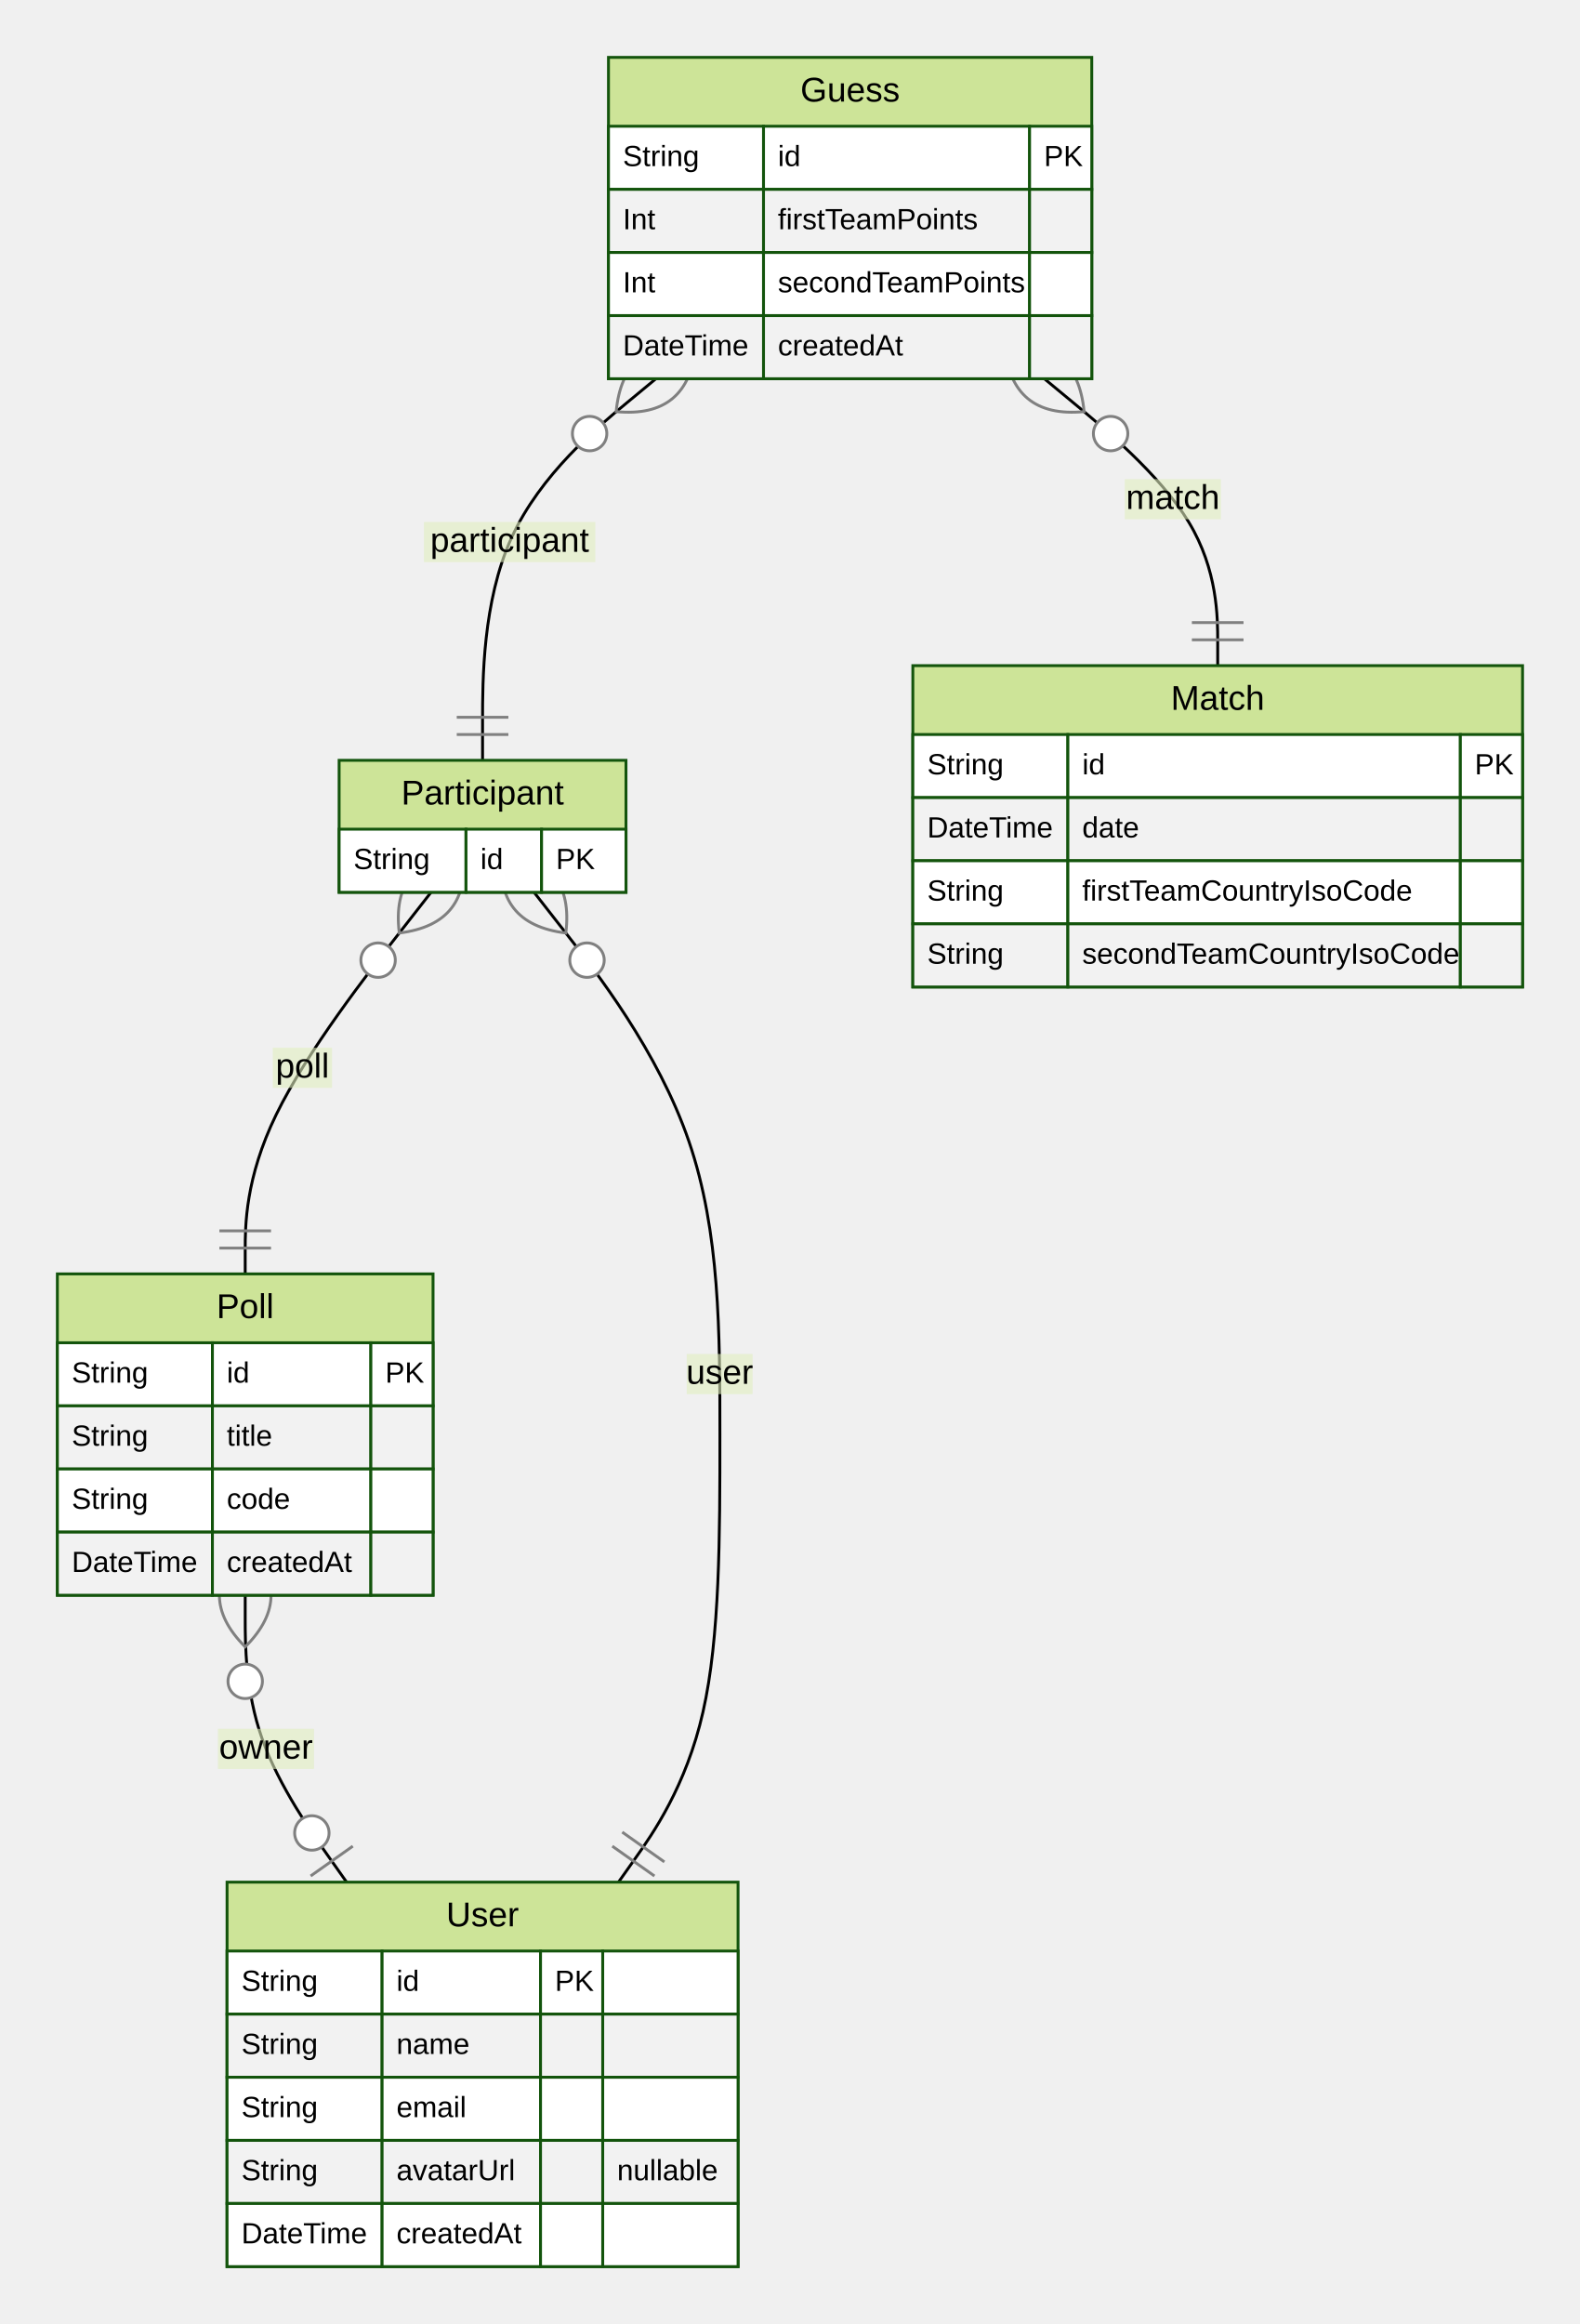
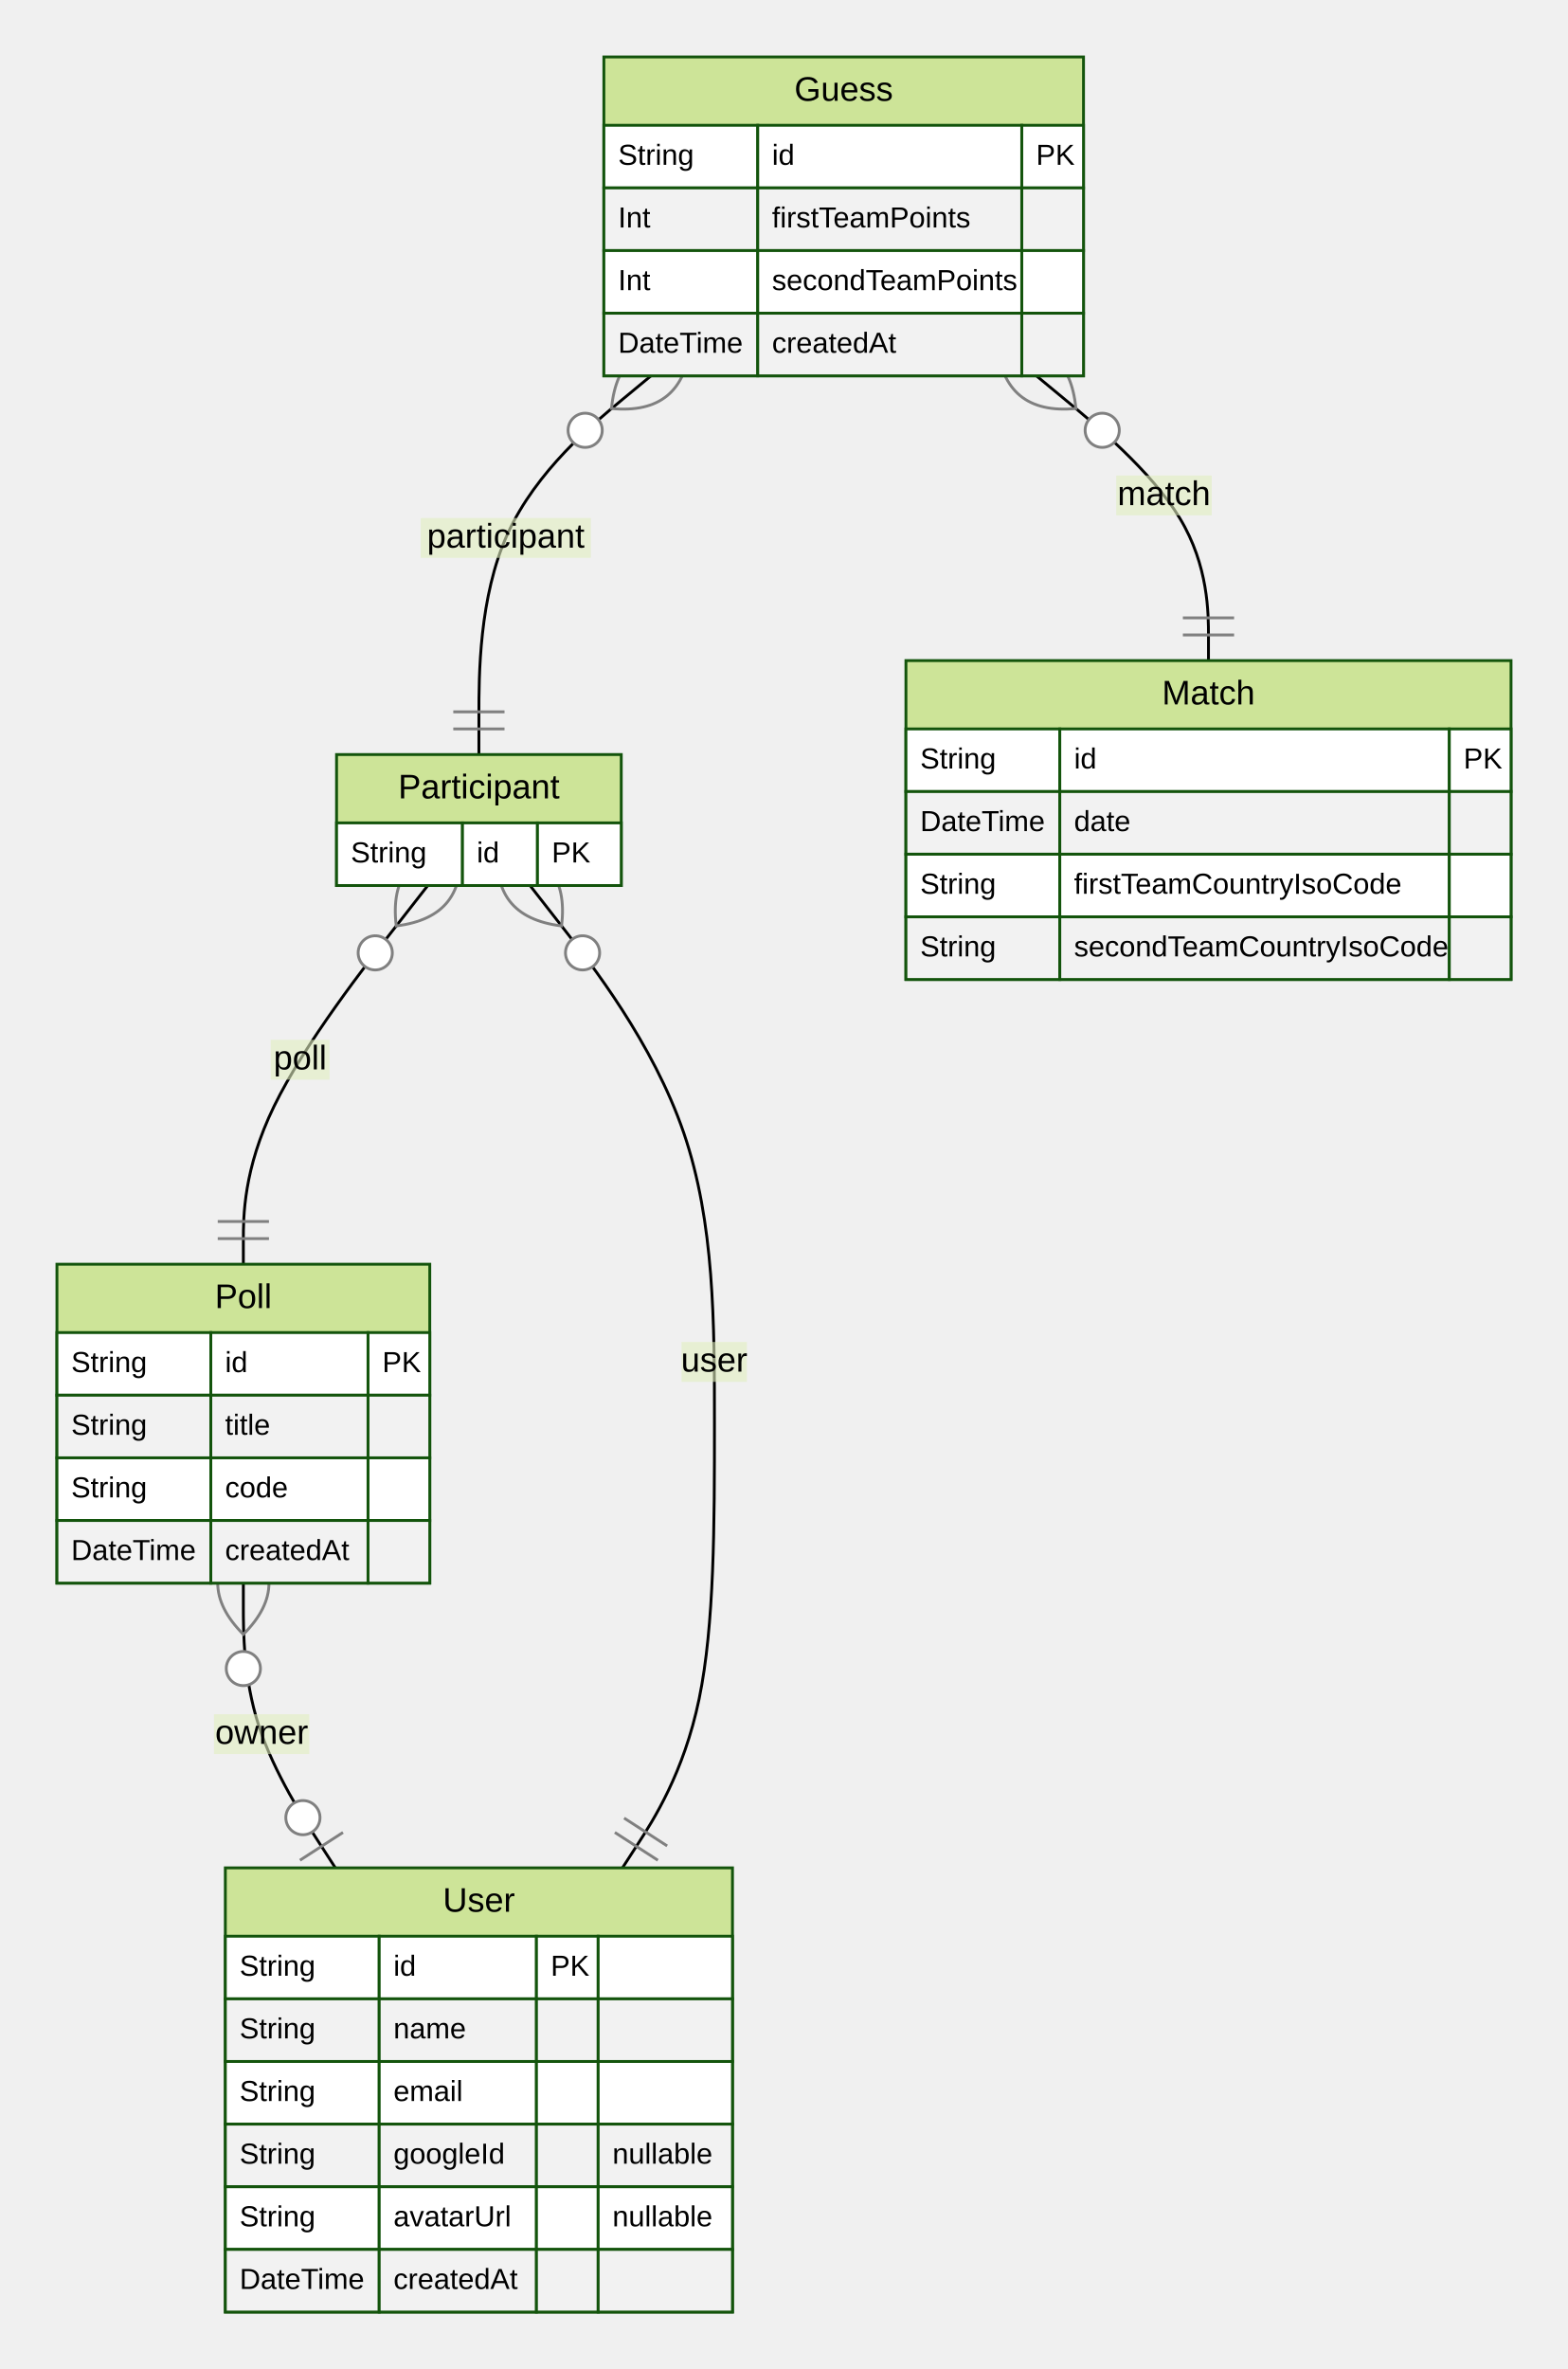
- <svg xmlns="http://www.w3.org/2000/svg" aria-labelledby="chart-title-mermaid-0 chart-desc-mermaid-0" role="img" viewBox="0 0 550.773 810" style="max-width: 550.773px; background-color: white;" width="100%" id="mermaid-0">
+ <svg xmlns="http://www.w3.org/2000/svg" aria-labelledby="chart-title-mermaid-0 chart-desc-mermaid-0" role="img" viewBox="0 0 550.773 832" style="max-width: 550.773px; background-color: white;" width="100%" id="mermaid-0">
  <style>#mermaid-0 {font-family:"trebuchet ms",verdana,arial,sans-serif;font-size:16px;fill:#000000;}#mermaid-0 .error-icon{fill:#552222;}#mermaid-0 .error-text{fill:#552222;stroke:#552222;}#mermaid-0 .edge-thickness-normal{stroke-width:2px;}#mermaid-0 .edge-thickness-thick{stroke-width:3.5px;}#mermaid-0 .edge-pattern-solid{stroke-dasharray:0;}#mermaid-0 .edge-pattern-dashed{stroke-dasharray:3;}#mermaid-0 .edge-pattern-dotted{stroke-dasharray:2;}#mermaid-0 .marker{fill:#000000;stroke:#000000;}#mermaid-0 .marker.cross{stroke:#000000;}#mermaid-0 svg{font-family:"trebuchet ms",verdana,arial,sans-serif;font-size:16px;}#mermaid-0 .entityBox{fill:#cde498;stroke:#13540c;}#mermaid-0 .attributeBoxOdd{fill:#ffffff;stroke:#13540c;}#mermaid-0 .attributeBoxEven{fill:#f2f2f2;stroke:#13540c;}#mermaid-0 .relationshipLabelBox{fill:hsl(78.158, 58.462%, 84.51%);opacity:0.7;background-color:hsl(78.158, 58.462%, 84.51%);}#mermaid-0 .relationshipLabelBox rect{opacity:0.5;}#mermaid-0 .relationshipLine{stroke:#000000;}#mermaid-0 :root{--mermaid-font-family:"trebuchet ms",verdana,arial,sans-serif;}</style>
  <g />
  <defs>
    <marker orient="auto" markerHeight="18" markerWidth="18" refY="9" refX="0" id="ONLY_ONE_START">
      <path d="M9,0 L9,18 M15,0 L15,18" fill="none" stroke="gray" />
    </marker>
  </defs>
  <defs>
    <marker orient="auto" markerHeight="18" markerWidth="18" refY="9" refX="18" id="ONLY_ONE_END">
      <path d="M3,0 L3,18 M9,0 L9,18" fill="none" stroke="gray" />
    </marker>
  </defs>
  <defs>
    <marker orient="auto" markerHeight="18" markerWidth="30" refY="9" refX="0" id="ZERO_OR_ONE_START">
      <circle r="6" cy="9" cx="21" fill="white" stroke="gray" />
      <path d="M9,0 L9,18" fill="none" stroke="gray" />
    </marker>
  </defs>
  <defs>
    <marker orient="auto" markerHeight="18" markerWidth="30" refY="9" refX="30" id="ZERO_OR_ONE_END">
      <circle r="6" cy="9" cx="9" fill="white" stroke="gray" />
      <path d="M21,0 L21,18" fill="none" stroke="gray" />
    </marker>
  </defs>
  <defs>
    <marker orient="auto" markerHeight="36" markerWidth="45" refY="18" refX="18" id="ONE_OR_MORE_START">
      <path d="M0,18 Q 18,0 36,18 Q 18,36 0,18 M42,9 L42,27" fill="none" stroke="gray" />
    </marker>
  </defs>
  <defs>
    <marker orient="auto" markerHeight="36" markerWidth="45" refY="18" refX="27" id="ONE_OR_MORE_END">
      <path d="M3,9 L3,27 M9,18 Q27,0 45,18 Q27,36 9,18" fill="none" stroke="gray" />
    </marker>
  </defs>
  <defs>
    <marker orient="auto" markerHeight="36" markerWidth="57" refY="18" refX="18" id="ZERO_OR_MORE_START">
      <circle r="6" cy="18" cx="48" fill="white" stroke="gray" />
      <path d="M0,18 Q18,0 36,18 Q18,36 0,18" fill="none" stroke="gray" />
    </marker>
  </defs>
  <defs>
    <marker orient="auto" markerHeight="36" markerWidth="57" refY="18" refX="39" id="ZERO_OR_MORE_END">
      <circle r="6" cy="18" cx="9" fill="white" stroke="gray" />
      <path d="M21,18 Q39,0 57,18 Q39,36 21,18" fill="none" stroke="gray" />
    </marker>
  </defs>
-   <path marker-start="url(#ZERO_OR_MORE_START)" marker-end="url(#ZERO_OR_ONE_END)" fill="none" stroke="gray" d="M85.482,556L85.482,564.333C85.482,572.667,85.482,589.333,91.375,606C97.268,622.667,109.055,639.333,114.948,647.667L120.841,656" class="er relationshipLine" />
-   <path marker-start="url(#ZERO_OR_MORE_START)" marker-end="url(#ONLY_ONE_END)" fill="none" stroke="gray" d="M186.176,311L196.974,324.833C207.772,338.667,229.368,366.333,240.166,397.833C250.964,429.333,250.964,464.667,250.964,500C250.964,535.333,250.964,570.667,245.07,596.667C239.177,622.667,227.391,639.333,221.497,647.667L215.604,656" class="er relationshipLine" />
+   <path marker-start="url(#ZERO_OR_MORE_START)" marker-end="url(#ZERO_OR_ONE_END)" fill="none" stroke="gray" d="M85.482,556L85.482,564.333C85.482,572.667,85.482,589.333,90.869,606C96.255,622.667,107.029,639.333,112.416,647.667L117.802,656" class="er relationshipLine" />
+   <path marker-start="url(#ZERO_OR_MORE_START)" marker-end="url(#ONLY_ONE_END)" fill="none" stroke="gray" d="M186.176,311L196.974,324.833C207.772,338.667,229.368,366.333,240.166,397.833C250.964,429.333,250.964,464.667,250.964,500C250.964,535.333,250.964,570.667,245.577,596.667C240.19,622.667,229.416,639.333,224.03,647.667L218.643,656" class="er relationshipLine" />
  <path marker-start="url(#ZERO_OR_MORE_START)" marker-end="url(#ONLY_ONE_END)" fill="none" stroke="gray" d="M150.269,311L139.471,324.833C128.674,338.667,107.078,366.333,96.28,388.5C85.482,410.667,85.482,427.333,85.482,435.667L85.482,444" class="er relationshipLine" />
  <path marker-start="url(#ZERO_OR_MORE_START)" marker-end="url(#ONLY_ONE_END)" fill="none" stroke="gray" d="M364.055,132L374.129,140.333C384.203,148.667,404.35,165.333,414.424,182C424.498,198.667,424.498,215.333,424.498,223.667L424.498,232" class="er relationshipLine" />
  <path marker-start="url(#ZERO_OR_MORE_START)" marker-end="url(#ONLY_ONE_END)" fill="none" stroke="gray" d="M228.665,132L218.591,140.333C208.517,148.667,188.37,165.333,178.296,187.5C168.223,209.667,168.223,237.333,168.223,251.167L168.223,265" class="er relationshipLine" />
  <g transform="translate(20,444 )" id="Poll">
    <rect height="112" width="130.964" y="0" x="0" stroke="gray" fill-opacity="100%" fill="honeydew" class="er entityBox" />
    <text transform="translate(65.48175,12)" style="font-family: &quot;trebuchet ms&quot;, verdana, arial, sans-serif;; font-size: 12px" text-anchor="middle" dominant-baseline="middle" y="0" x="0" id="entity-Poll" class="er entityLabel">Poll</text>
    <rect height="22" width="54.048" y="24" x="0" stroke="gray" fill-opacity="100%" fill="honeydew" class="er attributeBoxOdd" />
    <text transform="translate(5,35)" style="font-family: &quot;trebuchet ms&quot;, verdana, arial, sans-serif;; font-size: 10.2px" text-anchor="left" dominant-baseline="middle" y="0" x="0" id="entity-Poll-attr-1-type" class="er entityLabel">String</text>
    <rect height="22" width="55.234" y="24" x="54.048" stroke="gray" fill-opacity="100%" fill="honeydew" class="er attributeBoxOdd" />
    <text transform="translate(59.0484,35)" style="font-family: &quot;trebuchet ms&quot;, verdana, arial, sans-serif;; font-size: 10.2px" text-anchor="left" dominant-baseline="middle" y="0" x="0" id="entity-Poll-attr-1-name" class="er entityLabel">id</text>
    <rect height="22" width="21.681" y="24" x="109.283" stroke="gray" fill-opacity="100%" fill="honeydew" class="er attributeBoxOdd" />
    <text transform="translate(114.2828,35)" style="font-family: &quot;trebuchet ms&quot;, verdana, arial, sans-serif;; font-size: 10.2px" text-anchor="left" dominant-baseline="middle" y="0" x="0" id="entity-Poll-attr-1-key" class="er entityLabel">PK</text>
    <rect height="22" width="54.048" y="46" x="0" stroke="gray" fill-opacity="100%" fill="honeydew" class="er attributeBoxEven" />
    <text transform="translate(5,57)" style="font-family: &quot;trebuchet ms&quot;, verdana, arial, sans-serif;; font-size: 10.2px" text-anchor="left" dominant-baseline="middle" y="0" x="0" id="entity-Poll-attr-2-type" class="er entityLabel">String</text>
    <rect height="22" width="55.234" y="46" x="54.048" stroke="gray" fill-opacity="100%" fill="honeydew" class="er attributeBoxEven" />
    <text transform="translate(59.0484,57)" style="font-family: &quot;trebuchet ms&quot;, verdana, arial, sans-serif;; font-size: 10.2px" text-anchor="left" dominant-baseline="middle" y="0" x="0" id="entity-Poll-attr-2-name" class="er entityLabel">title</text>
    <rect height="22" width="21.681" y="46" x="109.283" stroke="gray" fill-opacity="100%" fill="honeydew" class="er attributeBoxEven" />
    <text transform="translate(114.2828,57)" style="font-family: &quot;trebuchet ms&quot;, verdana, arial, sans-serif;; font-size: 10.2px" text-anchor="left" dominant-baseline="middle" y="0" x="0" id="entity-Poll-attr-2-key" class="er entityLabel" />
    <rect height="22" width="54.048" y="68" x="0" stroke="gray" fill-opacity="100%" fill="honeydew" class="er attributeBoxOdd" />
    <text transform="translate(5,79)" style="font-family: &quot;trebuchet ms&quot;, verdana, arial, sans-serif;; font-size: 10.2px" text-anchor="left" dominant-baseline="middle" y="0" x="0" id="entity-Poll-attr-3-type" class="er entityLabel">String</text>
    <rect height="22" width="55.234" y="68" x="54.048" stroke="gray" fill-opacity="100%" fill="honeydew" class="er attributeBoxOdd" />
    <text transform="translate(59.0484,79)" style="font-family: &quot;trebuchet ms&quot;, verdana, arial, sans-serif;; font-size: 10.2px" text-anchor="left" dominant-baseline="middle" y="0" x="0" id="entity-Poll-attr-3-name" class="er entityLabel">code</text>
    <rect height="22" width="21.681" y="68" x="109.283" stroke="gray" fill-opacity="100%" fill="honeydew" class="er attributeBoxOdd" />
    <text transform="translate(114.2828,79)" style="font-family: &quot;trebuchet ms&quot;, verdana, arial, sans-serif;; font-size: 10.2px" text-anchor="left" dominant-baseline="middle" y="0" x="0" id="entity-Poll-attr-3-key" class="er entityLabel" />
    <rect height="22" width="54.048" y="90" x="0" stroke="gray" fill-opacity="100%" fill="honeydew" class="er attributeBoxEven" />
    <text transform="translate(5,101)" style="font-family: &quot;trebuchet ms&quot;, verdana, arial, sans-serif;; font-size: 10.2px" text-anchor="left" dominant-baseline="middle" y="0" x="0" id="entity-Poll-attr-4-type" class="er entityLabel">DateTime</text>
    <rect height="22" width="55.234" y="90" x="54.048" stroke="gray" fill-opacity="100%" fill="honeydew" class="er attributeBoxEven" />
    <text transform="translate(59.0484,101)" style="font-family: &quot;trebuchet ms&quot;, verdana, arial, sans-serif;; font-size: 10.2px" text-anchor="left" dominant-baseline="middle" y="0" x="0" id="entity-Poll-attr-4-name" class="er entityLabel">createdAt</text>
    <rect height="22" width="21.681" y="90" x="109.283" stroke="gray" fill-opacity="100%" fill="honeydew" class="er attributeBoxEven" />
    <text transform="translate(114.2828,101)" style="font-family: &quot;trebuchet ms&quot;, verdana, arial, sans-serif;; font-size: 10.2px" text-anchor="left" dominant-baseline="middle" y="0" x="0" id="entity-Poll-attr-4-key" class="er entityLabel" />
  </g>
  <g transform="translate(118.2226,265 )" id="Participant">
    <rect height="46" width="100" y="0" x="0" stroke="gray" fill-opacity="100%" fill="honeydew" class="er entityBox" />
    <text transform="translate(50,12)" style="font-family: &quot;trebuchet ms&quot;, verdana, arial, sans-serif;; font-size: 12px" text-anchor="middle" dominant-baseline="middle" y="0" x="0" id="entity-Participant" class="er entityLabel">Participant</text>
    <rect height="22" width="44.231" y="24" x="0" stroke="gray" fill-opacity="100%" fill="honeydew" class="er attributeBoxOdd" />
    <text transform="translate(5,35)" style="font-family: &quot;trebuchet ms&quot;, verdana, arial, sans-serif;; font-size: 10.2px" text-anchor="left" dominant-baseline="middle" y="0" x="0" id="entity-Participant-attr-1-type" class="er entityLabel">String</text>
    <rect height="22" width="26.341" y="24" x="44.231" stroke="gray" fill-opacity="100%" fill="honeydew" class="er attributeBoxOdd" />
    <text transform="translate(49.23142,35)" style="font-family: &quot;trebuchet ms&quot;, verdana, arial, sans-serif;; font-size: 10.2px" text-anchor="left" dominant-baseline="middle" y="0" x="0" id="entity-Participant-attr-1-name" class="er entityLabel">id</text>
    <rect height="22" width="29.428" y="24" x="70.572" stroke="gray" fill-opacity="100%" fill="honeydew" class="er attributeBoxOdd" />
    <text transform="translate(75.57222,35)" style="font-family: &quot;trebuchet ms&quot;, verdana, arial, sans-serif;; font-size: 10.2px" text-anchor="left" dominant-baseline="middle" y="0" x="0" id="entity-Participant-attr-1-key" class="er entityLabel">PK</text>
  </g>
  <g transform="translate(79.1537,656 )" id="User">
-     <rect height="134" width="178.138" y="0" x="0" stroke="gray" fill-opacity="100%" fill="honeydew" class="er entityBox" />
+     <rect height="156" width="178.138" y="0" x="0" stroke="gray" fill-opacity="100%" fill="honeydew" class="er entityBox" />
    <text transform="translate(89.06892,12)" style="font-family: &quot;trebuchet ms&quot;, verdana, arial, sans-serif;; font-size: 12px" text-anchor="middle" dominant-baseline="middle" y="0" x="0" id="entity-User" class="er entityLabel">User</text>
    <rect height="22" width="54.048" y="24" x="0" stroke="gray" fill-opacity="100%" fill="honeydew" class="er attributeBoxOdd" />
    <text transform="translate(5,35)" style="font-family: &quot;trebuchet ms&quot;, verdana, arial, sans-serif;; font-size: 10.2px" text-anchor="left" dominant-baseline="middle" y="0" x="0" id="entity-User-attr-1-type" class="er entityLabel">String</text>
    <rect height="22" width="55.234" y="24" x="54.048" stroke="gray" fill-opacity="100%" fill="honeydew" class="er attributeBoxOdd" />
    <text transform="translate(59.0484,35)" style="font-family: &quot;trebuchet ms&quot;, verdana, arial, sans-serif;; font-size: 10.2px" text-anchor="left" dominant-baseline="middle" y="0" x="0" id="entity-User-attr-1-name" class="er entityLabel">id</text>
    <rect height="22" width="21.681" y="24" x="109.283" stroke="gray" fill-opacity="100%" fill="honeydew" class="er attributeBoxOdd" />
    <text transform="translate(114.2828,35)" style="font-family: &quot;trebuchet ms&quot;, verdana, arial, sans-serif;; font-size: 10.2px" text-anchor="left" dominant-baseline="middle" y="0" x="0" id="entity-User-attr-1-key" class="er entityLabel">PK</text>
    <rect height="22" width="47.174" y="24" x="130.964" stroke="gray" fill-opacity="100%" fill="honeydew" class="er attributeBoxOdd" />
    <text transform="translate(135.9635,35)" style="font-family: &quot;trebuchet ms&quot;, verdana, arial, sans-serif;; font-size: 10.2px" text-anchor="left" dominant-baseline="middle" y="0" x="0" id="entity-User-attr-1-comment" class="er entityLabel" />
    <rect height="22" width="54.048" y="46" x="0" stroke="gray" fill-opacity="100%" fill="honeydew" class="er attributeBoxEven" />
    <text transform="translate(5,57)" style="font-family: &quot;trebuchet ms&quot;, verdana, arial, sans-serif;; font-size: 10.2px" text-anchor="left" dominant-baseline="middle" y="0" x="0" id="entity-User-attr-2-type" class="er entityLabel">String</text>
    <rect height="22" width="55.234" y="46" x="54.048" stroke="gray" fill-opacity="100%" fill="honeydew" class="er attributeBoxEven" />
    <text transform="translate(59.0484,57)" style="font-family: &quot;trebuchet ms&quot;, verdana, arial, sans-serif;; font-size: 10.2px" text-anchor="left" dominant-baseline="middle" y="0" x="0" id="entity-User-attr-2-name" class="er entityLabel">name</text>
    <rect height="22" width="21.681" y="46" x="109.283" stroke="gray" fill-opacity="100%" fill="honeydew" class="er attributeBoxEven" />
    <text transform="translate(114.2828,57)" style="font-family: &quot;trebuchet ms&quot;, verdana, arial, sans-serif;; font-size: 10.2px" text-anchor="left" dominant-baseline="middle" y="0" x="0" id="entity-User-attr-2-key" class="er entityLabel" />
    <rect height="22" width="47.174" y="46" x="130.964" stroke="gray" fill-opacity="100%" fill="honeydew" class="er attributeBoxEven" />
    <text transform="translate(135.9635,57)" style="font-family: &quot;trebuchet ms&quot;, verdana, arial, sans-serif;; font-size: 10.2px" text-anchor="left" dominant-baseline="middle" y="0" x="0" id="entity-User-attr-2-comment" class="er entityLabel" />
    <rect height="22" width="54.048" y="68" x="0" stroke="gray" fill-opacity="100%" fill="honeydew" class="er attributeBoxOdd" />
    <text transform="translate(5,79)" style="font-family: &quot;trebuchet ms&quot;, verdana, arial, sans-serif;; font-size: 10.2px" text-anchor="left" dominant-baseline="middle" y="0" x="0" id="entity-User-attr-3-type" class="er entityLabel">String</text>
    <rect height="22" width="55.234" y="68" x="54.048" stroke="gray" fill-opacity="100%" fill="honeydew" class="er attributeBoxOdd" />
    <text transform="translate(59.0484,79)" style="font-family: &quot;trebuchet ms&quot;, verdana, arial, sans-serif;; font-size: 10.2px" text-anchor="left" dominant-baseline="middle" y="0" x="0" id="entity-User-attr-3-name" class="er entityLabel">email</text>
    <rect height="22" width="21.681" y="68" x="109.283" stroke="gray" fill-opacity="100%" fill="honeydew" class="er attributeBoxOdd" />
    <text transform="translate(114.2828,79)" style="font-family: &quot;trebuchet ms&quot;, verdana, arial, sans-serif;; font-size: 10.2px" text-anchor="left" dominant-baseline="middle" y="0" x="0" id="entity-User-attr-3-key" class="er entityLabel" />
    <rect height="22" width="47.174" y="68" x="130.964" stroke="gray" fill-opacity="100%" fill="honeydew" class="er attributeBoxOdd" />
    <text transform="translate(135.9635,79)" style="font-family: &quot;trebuchet ms&quot;, verdana, arial, sans-serif;; font-size: 10.2px" text-anchor="left" dominant-baseline="middle" y="0" x="0" id="entity-User-attr-3-comment" class="er entityLabel" />
    <rect height="22" width="54.048" y="90" x="0" stroke="gray" fill-opacity="100%" fill="honeydew" class="er attributeBoxEven" />
    <text transform="translate(5,101)" style="font-family: &quot;trebuchet ms&quot;, verdana, arial, sans-serif;; font-size: 10.2px" text-anchor="left" dominant-baseline="middle" y="0" x="0" id="entity-User-attr-4-type" class="er entityLabel">String</text>
    <rect height="22" width="55.234" y="90" x="54.048" stroke="gray" fill-opacity="100%" fill="honeydew" class="er attributeBoxEven" />
-     <text transform="translate(59.0484,101)" style="font-family: &quot;trebuchet ms&quot;, verdana, arial, sans-serif;; font-size: 10.2px" text-anchor="left" dominant-baseline="middle" y="0" x="0" id="entity-User-attr-4-name" class="er entityLabel">avatarUrl</text>
+     <text transform="translate(59.0484,101)" style="font-family: &quot;trebuchet ms&quot;, verdana, arial, sans-serif;; font-size: 10.2px" text-anchor="left" dominant-baseline="middle" y="0" x="0" id="entity-User-attr-4-name" class="er entityLabel">googleId</text>
    <rect height="22" width="21.681" y="90" x="109.283" stroke="gray" fill-opacity="100%" fill="honeydew" class="er attributeBoxEven" />
    <text transform="translate(114.2828,101)" style="font-family: &quot;trebuchet ms&quot;, verdana, arial, sans-serif;; font-size: 10.2px" text-anchor="left" dominant-baseline="middle" y="0" x="0" id="entity-User-attr-4-key" class="er entityLabel" />
    <rect height="22" width="47.174" y="90" x="130.964" stroke="gray" fill-opacity="100%" fill="honeydew" class="er attributeBoxEven" />
    <text transform="translate(135.9635,101)" style="font-family: &quot;trebuchet ms&quot;, verdana, arial, sans-serif;; font-size: 10.2px" text-anchor="left" dominant-baseline="middle" y="0" x="0" id="entity-User-attr-4-comment" class="er entityLabel">nullable</text>
    <rect height="22" width="54.048" y="112" x="0" stroke="gray" fill-opacity="100%" fill="honeydew" class="er attributeBoxOdd" />
-     <text transform="translate(5,123)" style="font-family: &quot;trebuchet ms&quot;, verdana, arial, sans-serif;; font-size: 10.2px" text-anchor="left" dominant-baseline="middle" y="0" x="0" id="entity-User-attr-5-type" class="er entityLabel">DateTime</text>
+     <text transform="translate(5,123)" style="font-family: &quot;trebuchet ms&quot;, verdana, arial, sans-serif;; font-size: 10.2px" text-anchor="left" dominant-baseline="middle" y="0" x="0" id="entity-User-attr-5-type" class="er entityLabel">String</text>
    <rect height="22" width="55.234" y="112" x="54.048" stroke="gray" fill-opacity="100%" fill="honeydew" class="er attributeBoxOdd" />
-     <text transform="translate(59.0484,123)" style="font-family: &quot;trebuchet ms&quot;, verdana, arial, sans-serif;; font-size: 10.2px" text-anchor="left" dominant-baseline="middle" y="0" x="0" id="entity-User-attr-5-name" class="er entityLabel">createdAt</text>
+     <text transform="translate(59.0484,123)" style="font-family: &quot;trebuchet ms&quot;, verdana, arial, sans-serif;; font-size: 10.2px" text-anchor="left" dominant-baseline="middle" y="0" x="0" id="entity-User-attr-5-name" class="er entityLabel">avatarUrl</text>
    <rect height="22" width="21.681" y="112" x="109.283" stroke="gray" fill-opacity="100%" fill="honeydew" class="er attributeBoxOdd" />
    <text transform="translate(114.2828,123)" style="font-family: &quot;trebuchet ms&quot;, verdana, arial, sans-serif;; font-size: 10.2px" text-anchor="left" dominant-baseline="middle" y="0" x="0" id="entity-User-attr-5-key" class="er entityLabel" />
    <rect height="22" width="47.174" y="112" x="130.964" stroke="gray" fill-opacity="100%" fill="honeydew" class="er attributeBoxOdd" />
-     <text transform="translate(135.9635,123)" style="font-family: &quot;trebuchet ms&quot;, verdana, arial, sans-serif;; font-size: 10.2px" text-anchor="left" dominant-baseline="middle" y="0" x="0" id="entity-User-attr-5-comment" class="er entityLabel" />
+     <text transform="translate(135.9635,123)" style="font-family: &quot;trebuchet ms&quot;, verdana, arial, sans-serif;; font-size: 10.2px" text-anchor="left" dominant-baseline="middle" y="0" x="0" id="entity-User-attr-5-comment" class="er entityLabel">nullable</text>
+     <rect height="22" width="54.048" y="134" x="0" stroke="gray" fill-opacity="100%" fill="honeydew" class="er attributeBoxEven" />
+     <text transform="translate(5,145)" style="font-family: &quot;trebuchet ms&quot;, verdana, arial, sans-serif;; font-size: 10.2px" text-anchor="left" dominant-baseline="middle" y="0" x="0" id="entity-User-attr-6-type" class="er entityLabel">DateTime</text>
+     <rect height="22" width="55.234" y="134" x="54.048" stroke="gray" fill-opacity="100%" fill="honeydew" class="er attributeBoxEven" />
+     <text transform="translate(59.0484,145)" style="font-family: &quot;trebuchet ms&quot;, verdana, arial, sans-serif;; font-size: 10.2px" text-anchor="left" dominant-baseline="middle" y="0" x="0" id="entity-User-attr-6-name" class="er entityLabel">createdAt</text>
+     <rect height="22" width="21.681" y="134" x="109.283" stroke="gray" fill-opacity="100%" fill="honeydew" class="er attributeBoxEven" />
+     <text transform="translate(114.2828,145)" style="font-family: &quot;trebuchet ms&quot;, verdana, arial, sans-serif;; font-size: 10.2px" text-anchor="left" dominant-baseline="middle" y="0" x="0" id="entity-User-attr-6-key" class="er entityLabel" />
+     <rect height="22" width="47.174" y="134" x="130.964" stroke="gray" fill-opacity="100%" fill="honeydew" class="er attributeBoxEven" />
+     <text transform="translate(135.9635,145)" style="font-family: &quot;trebuchet ms&quot;, verdana, arial, sans-serif;; font-size: 10.2px" text-anchor="left" dominant-baseline="middle" y="0" x="0" id="entity-User-attr-6-comment" class="er entityLabel" />
  </g>
  <g transform="translate(318.2226,232 )" id="Match">
    <rect height="112" width="212.55" y="0" x="0" stroke="gray" fill-opacity="100%" fill="honeydew" class="er entityBox" />
    <text transform="translate(106.275,12)" style="font-family: &quot;trebuchet ms&quot;, verdana, arial, sans-serif;; font-size: 12px" text-anchor="middle" dominant-baseline="middle" y="0" x="0" id="entity-Match" class="er entityLabel">Match</text>
    <rect height="22" width="54.048" y="24" x="0" stroke="gray" fill-opacity="100%" fill="honeydew" class="er attributeBoxOdd" />
    <text transform="translate(5,35)" style="font-family: &quot;trebuchet ms&quot;, verdana, arial, sans-serif;; font-size: 10.2px" text-anchor="left" dominant-baseline="middle" y="0" x="0" id="entity-Match-attr-1-type" class="er entityLabel">String</text>
    <rect height="22" width="136.821" y="24" x="54.048" stroke="gray" fill-opacity="100%" fill="honeydew" class="er attributeBoxOdd" />
    <text transform="translate(59.0484,35)" style="font-family: &quot;trebuchet ms&quot;, verdana, arial, sans-serif;; font-size: 10.2px" text-anchor="left" dominant-baseline="middle" y="0" x="0" id="entity-Match-attr-1-name" class="er entityLabel">id</text>
    <rect height="22" width="21.681" y="24" x="190.869" stroke="gray" fill-opacity="100%" fill="honeydew" class="er attributeBoxOdd" />
    <text transform="translate(195.8692,35)" style="font-family: &quot;trebuchet ms&quot;, verdana, arial, sans-serif;; font-size: 10.2px" text-anchor="left" dominant-baseline="middle" y="0" x="0" id="entity-Match-attr-1-key" class="er entityLabel">PK</text>
    <rect height="22" width="54.048" y="46" x="0" stroke="gray" fill-opacity="100%" fill="honeydew" class="er attributeBoxEven" />
    <text transform="translate(5,57)" style="font-family: &quot;trebuchet ms&quot;, verdana, arial, sans-serif;; font-size: 10.2px" text-anchor="left" dominant-baseline="middle" y="0" x="0" id="entity-Match-attr-2-type" class="er entityLabel">DateTime</text>
    <rect height="22" width="136.821" y="46" x="54.048" stroke="gray" fill-opacity="100%" fill="honeydew" class="er attributeBoxEven" />
    <text transform="translate(59.0484,57)" style="font-family: &quot;trebuchet ms&quot;, verdana, arial, sans-serif;; font-size: 10.2px" text-anchor="left" dominant-baseline="middle" y="0" x="0" id="entity-Match-attr-2-name" class="er entityLabel">date</text>
    <rect height="22" width="21.681" y="46" x="190.869" stroke="gray" fill-opacity="100%" fill="honeydew" class="er attributeBoxEven" />
    <text transform="translate(195.8692,57)" style="font-family: &quot;trebuchet ms&quot;, verdana, arial, sans-serif;; font-size: 10.2px" text-anchor="left" dominant-baseline="middle" y="0" x="0" id="entity-Match-attr-2-key" class="er entityLabel" />
    <rect height="22" width="54.048" y="68" x="0" stroke="gray" fill-opacity="100%" fill="honeydew" class="er attributeBoxOdd" />
    <text transform="translate(5,79)" style="font-family: &quot;trebuchet ms&quot;, verdana, arial, sans-serif;; font-size: 10.2px" text-anchor="left" dominant-baseline="middle" y="0" x="0" id="entity-Match-attr-3-type" class="er entityLabel">String</text>
    <rect height="22" width="136.821" y="68" x="54.048" stroke="gray" fill-opacity="100%" fill="honeydew" class="er attributeBoxOdd" />
    <text transform="translate(59.0484,79)" style="font-family: &quot;trebuchet ms&quot;, verdana, arial, sans-serif;; font-size: 10.2px" text-anchor="left" dominant-baseline="middle" y="0" x="0" id="entity-Match-attr-3-name" class="er entityLabel">firstTeamCountryIsoCode</text>
    <rect height="22" width="21.681" y="68" x="190.869" stroke="gray" fill-opacity="100%" fill="honeydew" class="er attributeBoxOdd" />
    <text transform="translate(195.8692,79)" style="font-family: &quot;trebuchet ms&quot;, verdana, arial, sans-serif;; font-size: 10.2px" text-anchor="left" dominant-baseline="middle" y="0" x="0" id="entity-Match-attr-3-key" class="er entityLabel" />
    <rect height="22" width="54.048" y="90" x="0" stroke="gray" fill-opacity="100%" fill="honeydew" class="er attributeBoxEven" />
    <text transform="translate(5,101)" style="font-family: &quot;trebuchet ms&quot;, verdana, arial, sans-serif;; font-size: 10.2px" text-anchor="left" dominant-baseline="middle" y="0" x="0" id="entity-Match-attr-4-type" class="er entityLabel">String</text>
    <rect height="22" width="136.821" y="90" x="54.048" stroke="gray" fill-opacity="100%" fill="honeydew" class="er attributeBoxEven" />
    <text transform="translate(59.0484,101)" style="font-family: &quot;trebuchet ms&quot;, verdana, arial, sans-serif;; font-size: 10.2px" text-anchor="left" dominant-baseline="middle" y="0" x="0" id="entity-Match-attr-4-name" class="er entityLabel">secondTeamCountryIsoCode</text>
    <rect height="22" width="21.681" y="90" x="190.869" stroke="gray" fill-opacity="100%" fill="honeydew" class="er attributeBoxEven" />
    <text transform="translate(195.8692,101)" style="font-family: &quot;trebuchet ms&quot;, verdana, arial, sans-serif;; font-size: 10.2px" text-anchor="left" dominant-baseline="middle" y="0" x="0" id="entity-Match-attr-4-key" class="er entityLabel" />
  </g>
  <g transform="translate(212.1205,20 )" id="Guess">
    <rect height="112" width="168.479" y="0" x="0" stroke="gray" fill-opacity="100%" fill="honeydew" class="er entityBox" />
    <text transform="translate(84.23956,12)" style="font-family: &quot;trebuchet ms&quot;, verdana, arial, sans-serif;; font-size: 12px" text-anchor="middle" dominant-baseline="middle" y="0" x="0" id="entity-Guess" class="er entityLabel">Guess</text>
    <rect height="22" width="54.048" y="24" x="0" stroke="gray" fill-opacity="100%" fill="honeydew" class="er attributeBoxOdd" />
    <text transform="translate(5,35)" style="font-family: &quot;trebuchet ms&quot;, verdana, arial, sans-serif;; font-size: 10.2px" text-anchor="left" dominant-baseline="middle" y="0" x="0" id="entity-Guess-attr-1-type" class="er entityLabel">String</text>
    <rect height="22" width="92.75" y="24" x="54.048" stroke="gray" fill-opacity="100%" fill="honeydew" class="er attributeBoxOdd" />
    <text transform="translate(59.0484,35)" style="font-family: &quot;trebuchet ms&quot;, verdana, arial, sans-serif;; font-size: 10.2px" text-anchor="left" dominant-baseline="middle" y="0" x="0" id="entity-Guess-attr-1-name" class="er entityLabel">id</text>
    <rect height="22" width="21.681" y="24" x="146.798" stroke="gray" fill-opacity="100%" fill="honeydew" class="er attributeBoxOdd" />
    <text transform="translate(151.7984,35)" style="font-family: &quot;trebuchet ms&quot;, verdana, arial, sans-serif;; font-size: 10.2px" text-anchor="left" dominant-baseline="middle" y="0" x="0" id="entity-Guess-attr-1-key" class="er entityLabel">PK</text>
    <rect height="22" width="54.048" y="46" x="0" stroke="gray" fill-opacity="100%" fill="honeydew" class="er attributeBoxEven" />
    <text transform="translate(5,57)" style="font-family: &quot;trebuchet ms&quot;, verdana, arial, sans-serif;; font-size: 10.2px" text-anchor="left" dominant-baseline="middle" y="0" x="0" id="entity-Guess-attr-2-type" class="er entityLabel">Int</text>
    <rect height="22" width="92.75" y="46" x="54.048" stroke="gray" fill-opacity="100%" fill="honeydew" class="er attributeBoxEven" />
    <text transform="translate(59.0484,57)" style="font-family: &quot;trebuchet ms&quot;, verdana, arial, sans-serif;; font-size: 10.2px" text-anchor="left" dominant-baseline="middle" y="0" x="0" id="entity-Guess-attr-2-name" class="er entityLabel">firstTeamPoints</text>
    <rect height="22" width="21.681" y="46" x="146.798" stroke="gray" fill-opacity="100%" fill="honeydew" class="er attributeBoxEven" />
    <text transform="translate(151.7984,57)" style="font-family: &quot;trebuchet ms&quot;, verdana, arial, sans-serif;; font-size: 10.2px" text-anchor="left" dominant-baseline="middle" y="0" x="0" id="entity-Guess-attr-2-key" class="er entityLabel" />
    <rect height="22" width="54.048" y="68" x="0" stroke="gray" fill-opacity="100%" fill="honeydew" class="er attributeBoxOdd" />
    <text transform="translate(5,79)" style="font-family: &quot;trebuchet ms&quot;, verdana, arial, sans-serif;; font-size: 10.2px" text-anchor="left" dominant-baseline="middle" y="0" x="0" id="entity-Guess-attr-3-type" class="er entityLabel">Int</text>
    <rect height="22" width="92.75" y="68" x="54.048" stroke="gray" fill-opacity="100%" fill="honeydew" class="er attributeBoxOdd" />
    <text transform="translate(59.0484,79)" style="font-family: &quot;trebuchet ms&quot;, verdana, arial, sans-serif;; font-size: 10.2px" text-anchor="left" dominant-baseline="middle" y="0" x="0" id="entity-Guess-attr-3-name" class="er entityLabel">secondTeamPoints</text>
    <rect height="22" width="21.681" y="68" x="146.798" stroke="gray" fill-opacity="100%" fill="honeydew" class="er attributeBoxOdd" />
    <text transform="translate(151.7984,79)" style="font-family: &quot;trebuchet ms&quot;, verdana, arial, sans-serif;; font-size: 10.2px" text-anchor="left" dominant-baseline="middle" y="0" x="0" id="entity-Guess-attr-3-key" class="er entityLabel" />
    <rect height="22" width="54.048" y="90" x="0" stroke="gray" fill-opacity="100%" fill="honeydew" class="er attributeBoxEven" />
    <text transform="translate(5,101)" style="font-family: &quot;trebuchet ms&quot;, verdana, arial, sans-serif;; font-size: 10.2px" text-anchor="left" dominant-baseline="middle" y="0" x="0" id="entity-Guess-attr-4-type" class="er entityLabel">DateTime</text>
    <rect height="22" width="92.75" y="90" x="54.048" stroke="gray" fill-opacity="100%" fill="honeydew" class="er attributeBoxEven" />
    <text transform="translate(59.0484,101)" style="font-family: &quot;trebuchet ms&quot;, verdana, arial, sans-serif;; font-size: 10.2px" text-anchor="left" dominant-baseline="middle" y="0" x="0" id="entity-Guess-attr-4-name" class="er entityLabel">createdAt</text>
    <rect height="22" width="21.681" y="90" x="146.798" stroke="gray" fill-opacity="100%" fill="honeydew" class="er attributeBoxEven" />
    <text transform="translate(151.7984,101)" style="font-family: &quot;trebuchet ms&quot;, verdana, arial, sans-serif;; font-size: 10.2px" text-anchor="left" dominant-baseline="middle" y="0" x="0" id="entity-Guess-attr-4-key" class="er entityLabel" />
  </g>
-   <rect fill-opacity="85%" fill="white" height="14" width="33.471" y="602.554" x="75.983" class="er relationshipLabelBox" />
-   <text style="font-family: &quot;trebuchet ms&quot;, verdana, arial, sans-serif;; font-size: 12px" dominant-baseline="middle" text-anchor="middle" y="609.554" x="92.718" id="rel1" class="er relationshipLabel">owner</text>
-   <rect fill-opacity="85%" fill="white" height="14" width="22.959" y="471.913" x="239.398" class="er relationshipLabelBox" />
-   <text style="font-family: &quot;trebuchet ms&quot;, verdana, arial, sans-serif;; font-size: 12px" dominant-baseline="middle" text-anchor="middle" y="478.913" x="250.878" id="rel2" class="er relationshipLabel">user</text>
+   <rect fill-opacity="85%" fill="white" height="14" width="33.471" y="602.044" x="75.175" class="er relationshipLabelBox" />
+   <text style="font-family: &quot;trebuchet ms&quot;, verdana, arial, sans-serif;; font-size: 12px" dominant-baseline="middle" text-anchor="middle" y="609.044" x="91.911" id="rel1" class="er relationshipLabel">owner</text>
+   <rect fill-opacity="85%" fill="white" height="14" width="22.959" y="471.307" x="239.391" class="er relationshipLabelBox" />
+   <text style="font-family: &quot;trebuchet ms&quot;, verdana, arial, sans-serif;; font-size: 12px" dominant-baseline="middle" text-anchor="middle" y="478.307" x="250.87" id="rel2" class="er relationshipLabel">user</text>
  <rect fill-opacity="85%" fill="white" height="14" width="20.664" y="365.183" x="95.087" class="er relationshipLabelBox" />
  <text style="font-family: &quot;trebuchet ms&quot;, verdana, arial, sans-serif;; font-size: 12px" dominant-baseline="middle" text-anchor="middle" y="372.183" x="105.419" id="rel3" class="er relationshipLabel">poll</text>
  <rect fill-opacity="85%" fill="white" height="14" width="33.531" y="166.994" x="392.1" class="er relationshipLabelBox" />
  <text style="font-family: &quot;trebuchet ms&quot;, verdana, arial, sans-serif;; font-size: 12px" dominant-baseline="middle" text-anchor="middle" y="173.994" x="408.866" id="rel4" class="er relationshipLabel">match</text>
  <rect fill-opacity="85%" fill="white" height="14" width="59.744" y="181.93" x="147.792" class="er relationshipLabelBox" />
  <text style="font-family: &quot;trebuchet ms&quot;, verdana, arial, sans-serif;; font-size: 12px" dominant-baseline="middle" text-anchor="middle" y="188.93" x="177.664" id="rel5" class="er relationshipLabel">participant</text>
</svg>
